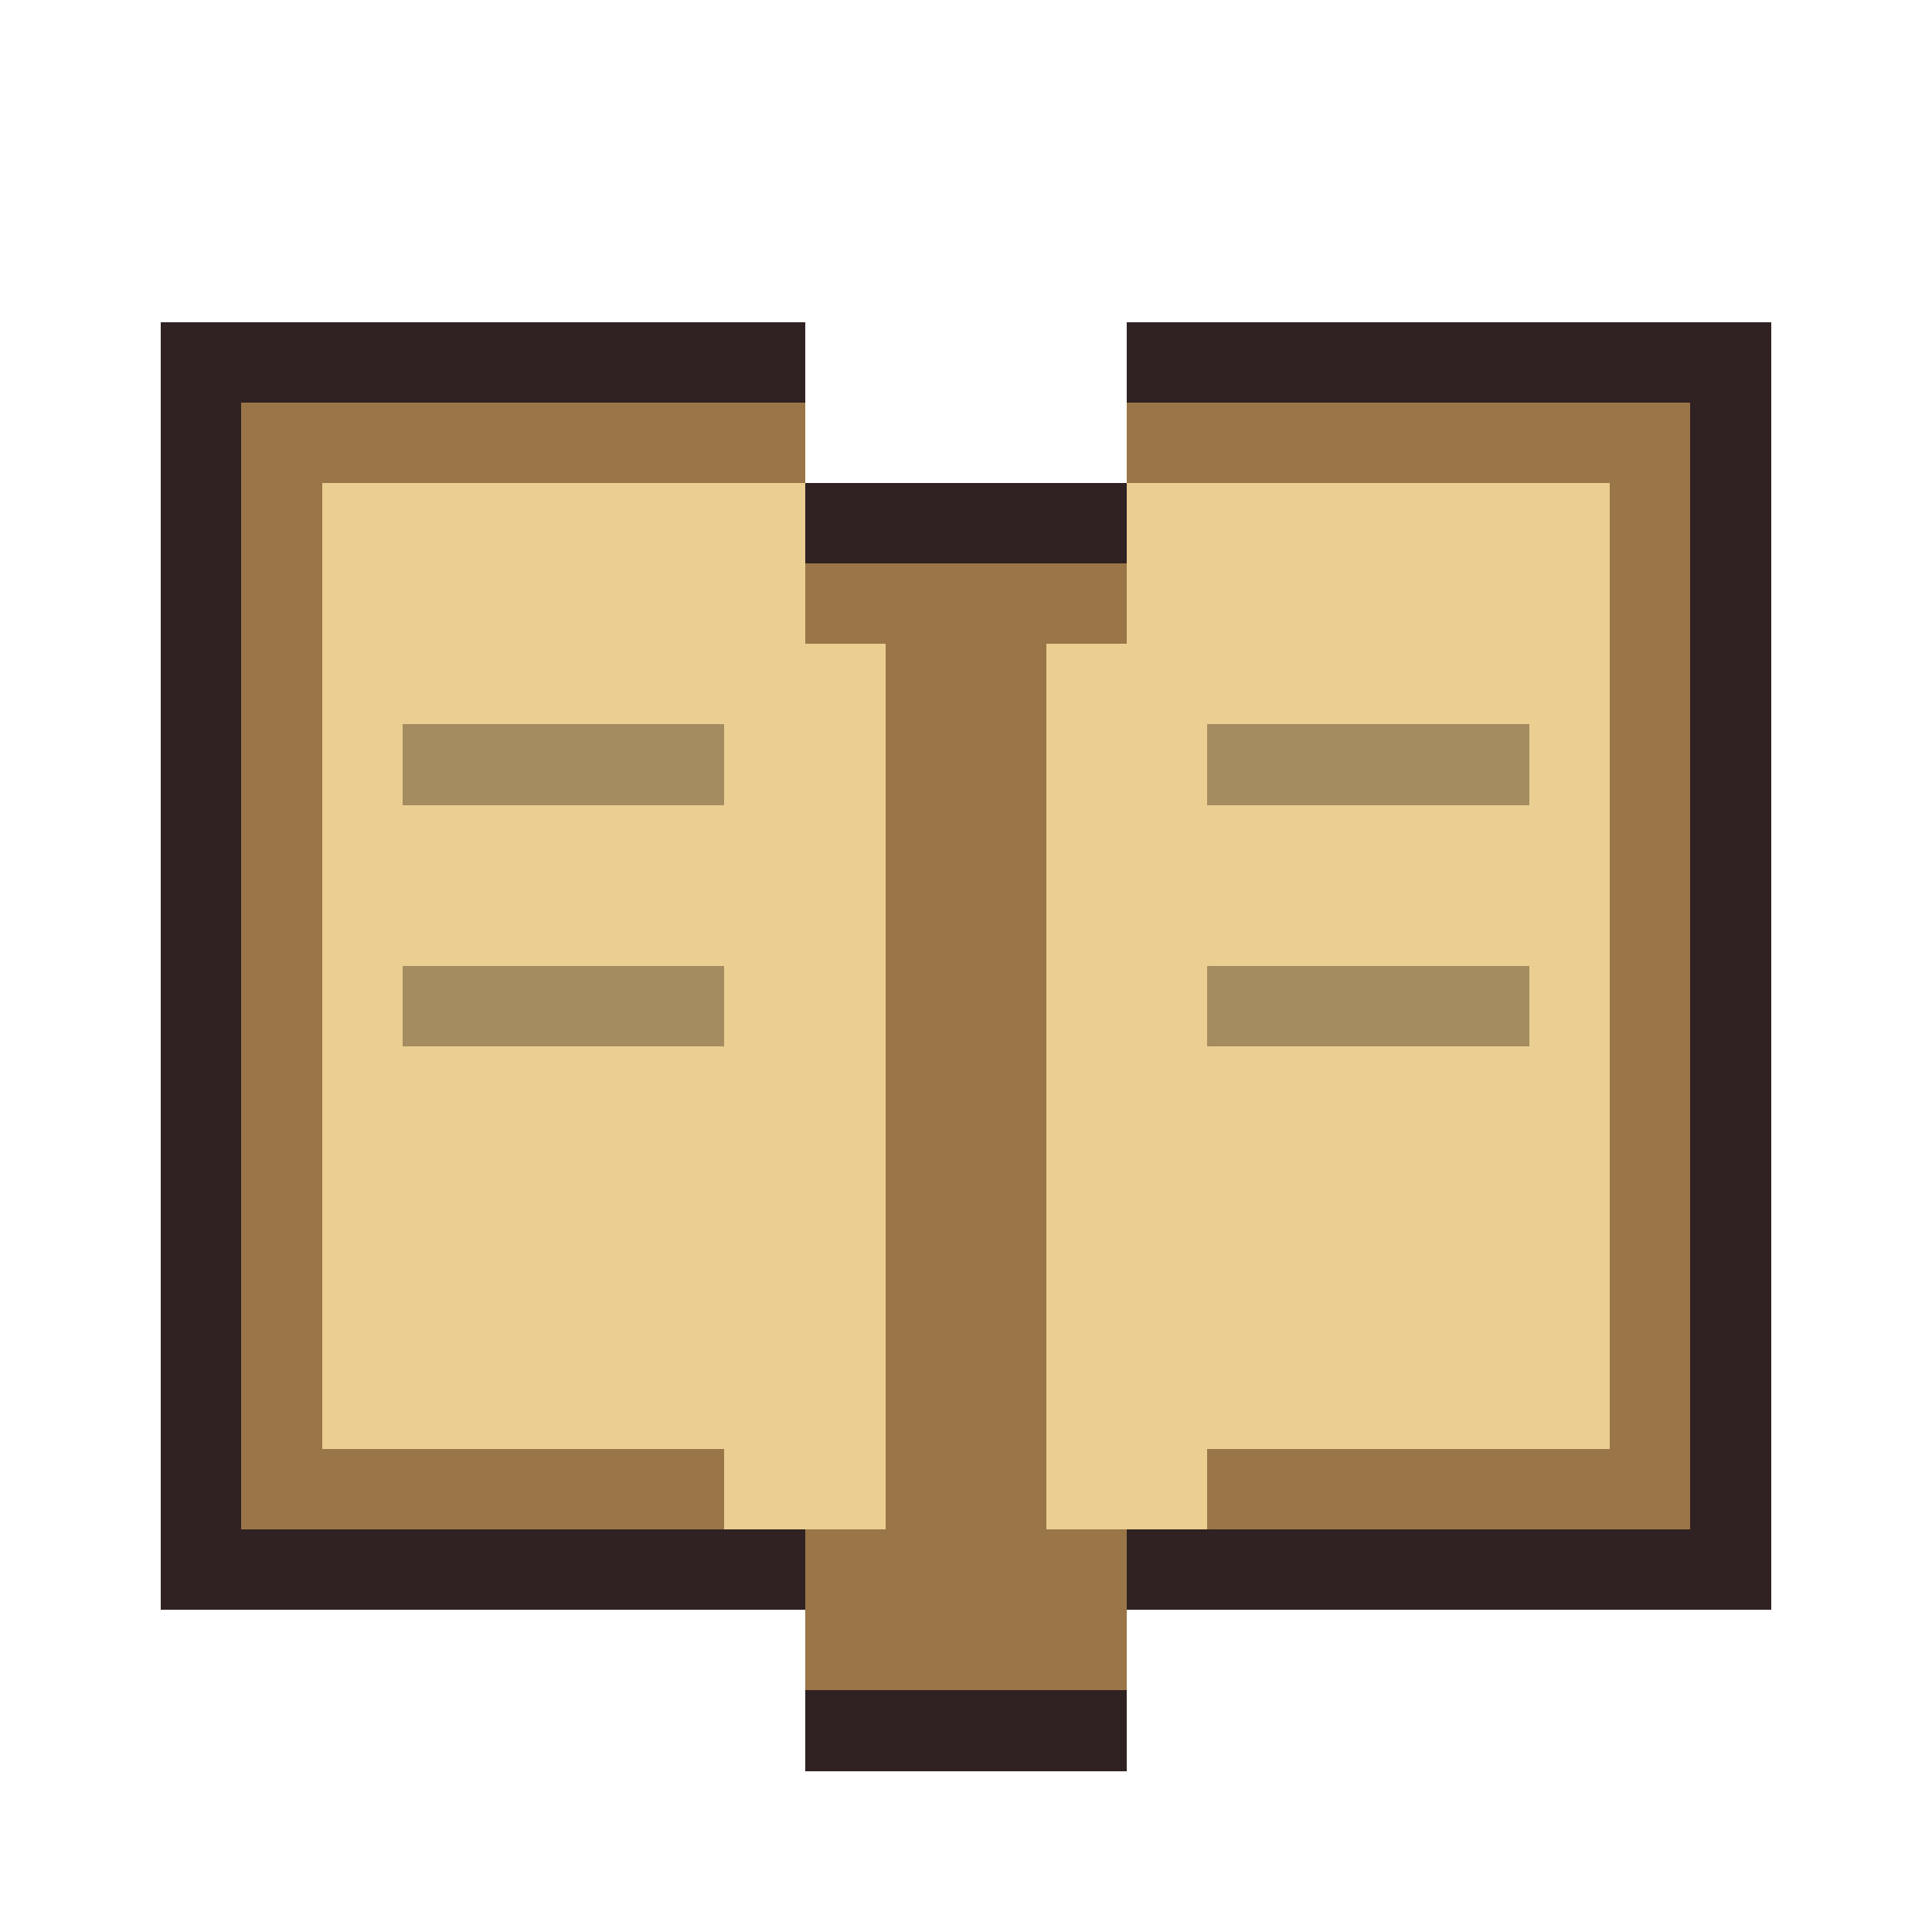
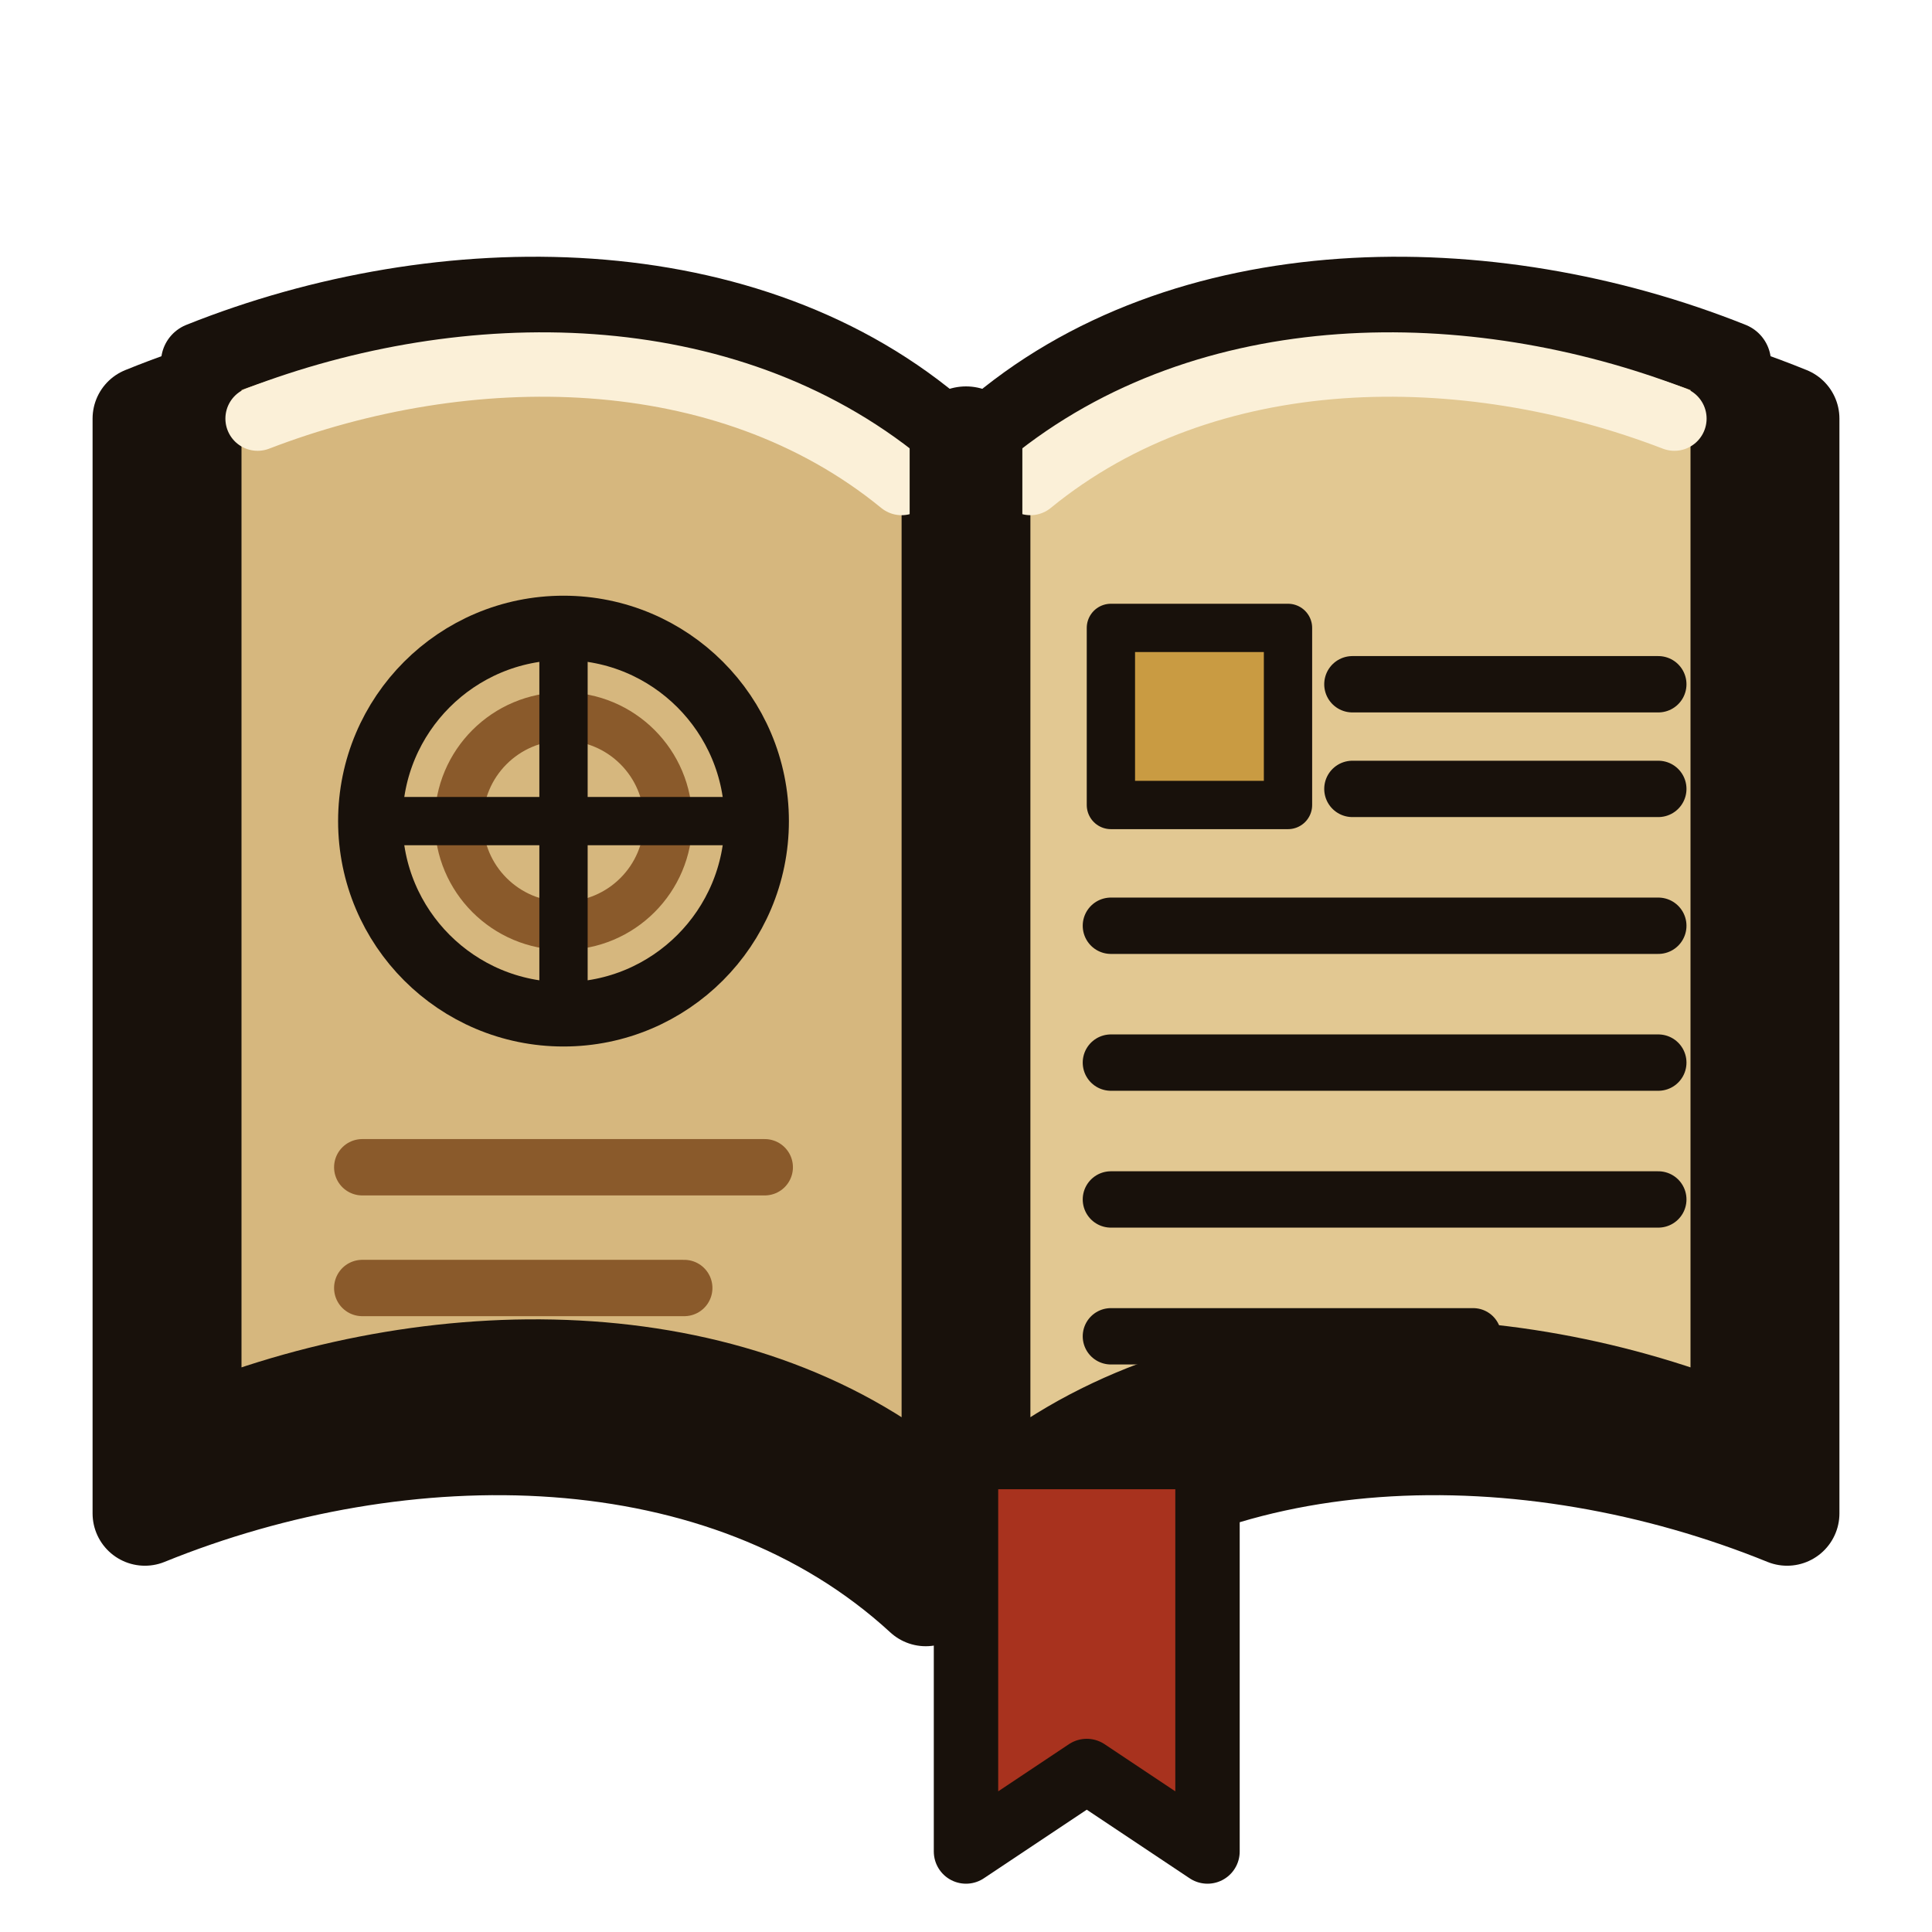
- <svg xmlns="http://www.w3.org/2000/svg" viewBox="0 0 24 24" shape-rendering="crispEdges">
-   <path fill="#302222" d="M2 4h8v2h4V4h8v16h-8v2h-4v-2H2z" />
-   <path fill="#9a7548" d="M3 5h7v2h4V5h7v14h-7v2h-4v-2H3z" />
-   <path fill="#ebcf92" d="M4 6h6v2h1v11H9v-1H4zM14 6h6v12h-5v1h-2V8h1z" />
-   <path fill="#a48c60" d="M5 9h4v1H5zM5 12h4v1H5zM15 9h4v1h-4zM15 12h4v1h-4z" />
+ <svg xmlns="http://www.w3.org/2000/svg" viewBox="0 0 24 24" width="24" height="24">
+   <g fill="none" stroke-linecap="round" stroke-linejoin="round">
+     <path d="M1.8 5.2c3.2-1.3 7.2-1.3 9.7 1v13.6c-2.5-2.3-6.5-2.3-9.7-1V5.2z" fill="#3d2212" stroke="#18110b" stroke-width="1.3" />
+     <path d="M22.2 5.2c-3.2-1.3-7.2-1.3-9.7 1v13.6c2.5-2.3 6.5-2.3 9.7-1V5.2z" fill="#3d2212" stroke="#18110b" stroke-width="1.3" />
+     <path d="M2.5 4.5c3-1.2 6.8-1.2 9.2 0.9v13.2c-2.4-2.1-6.2-2.1-9.2-0.9V4.5z" fill="#d6b77e" stroke="#18110b" stroke-width="1" />
+     <path d="M21.5 4.5c-3-1.2-6.8-1.2-9.2 0.9v13.2c2.4-2.1 6.2-2.1 9.2-0.9V4.5z" fill="#e2c892" stroke="#18110b" stroke-width="1" />
+     <path d="M3.2 5.2c2.6-1 5.8-1 8 0.8" stroke="#fbf0d8" stroke-width="0.8" />
+     <path d="M20.8 5.2c-2.6-1-5.8-1-8 0.8" stroke="#fbf0d8" stroke-width="0.8" />
+     <circle cx="7" cy="10.2" r="2.4" stroke="#18110b" stroke-width="0.8" />
+     <circle cx="7" cy="10.2" r="1.3" stroke="#8a5a2b" stroke-width="0.6" />
+     <path d="M7 7.8v4.8M4.6 10.2h4.8" stroke="#18110b" stroke-width="0.6" />
+     <path d="M4.5 14.5h5M4.5 16h4" stroke="#8a5a2b" stroke-width="0.7" />
+     <rect x="13.8" y="7.8" width="2.2" height="2.2" fill="#c99b42" stroke="#18110b" stroke-width="0.6" />
+     <path d="M16.8 8.5h3.8M16.8 9.8h3.8M13.8 11.5h6.8M13.8 13.2h6.8M13.8 14.9h6.8M13.8 16.6h4.5" stroke="#18110b" stroke-width="0.7" />
+     <line x1="12" y1="5.5" x2="12" y2="18.5" stroke="#18110b" stroke-width="1.4" />
+     <path d="M12 18.5v4.5l1.5-1 1.5 1v-4.5" fill="#a8321e" stroke="#18110b" stroke-width="0.8" />
+   </g>
</svg>
